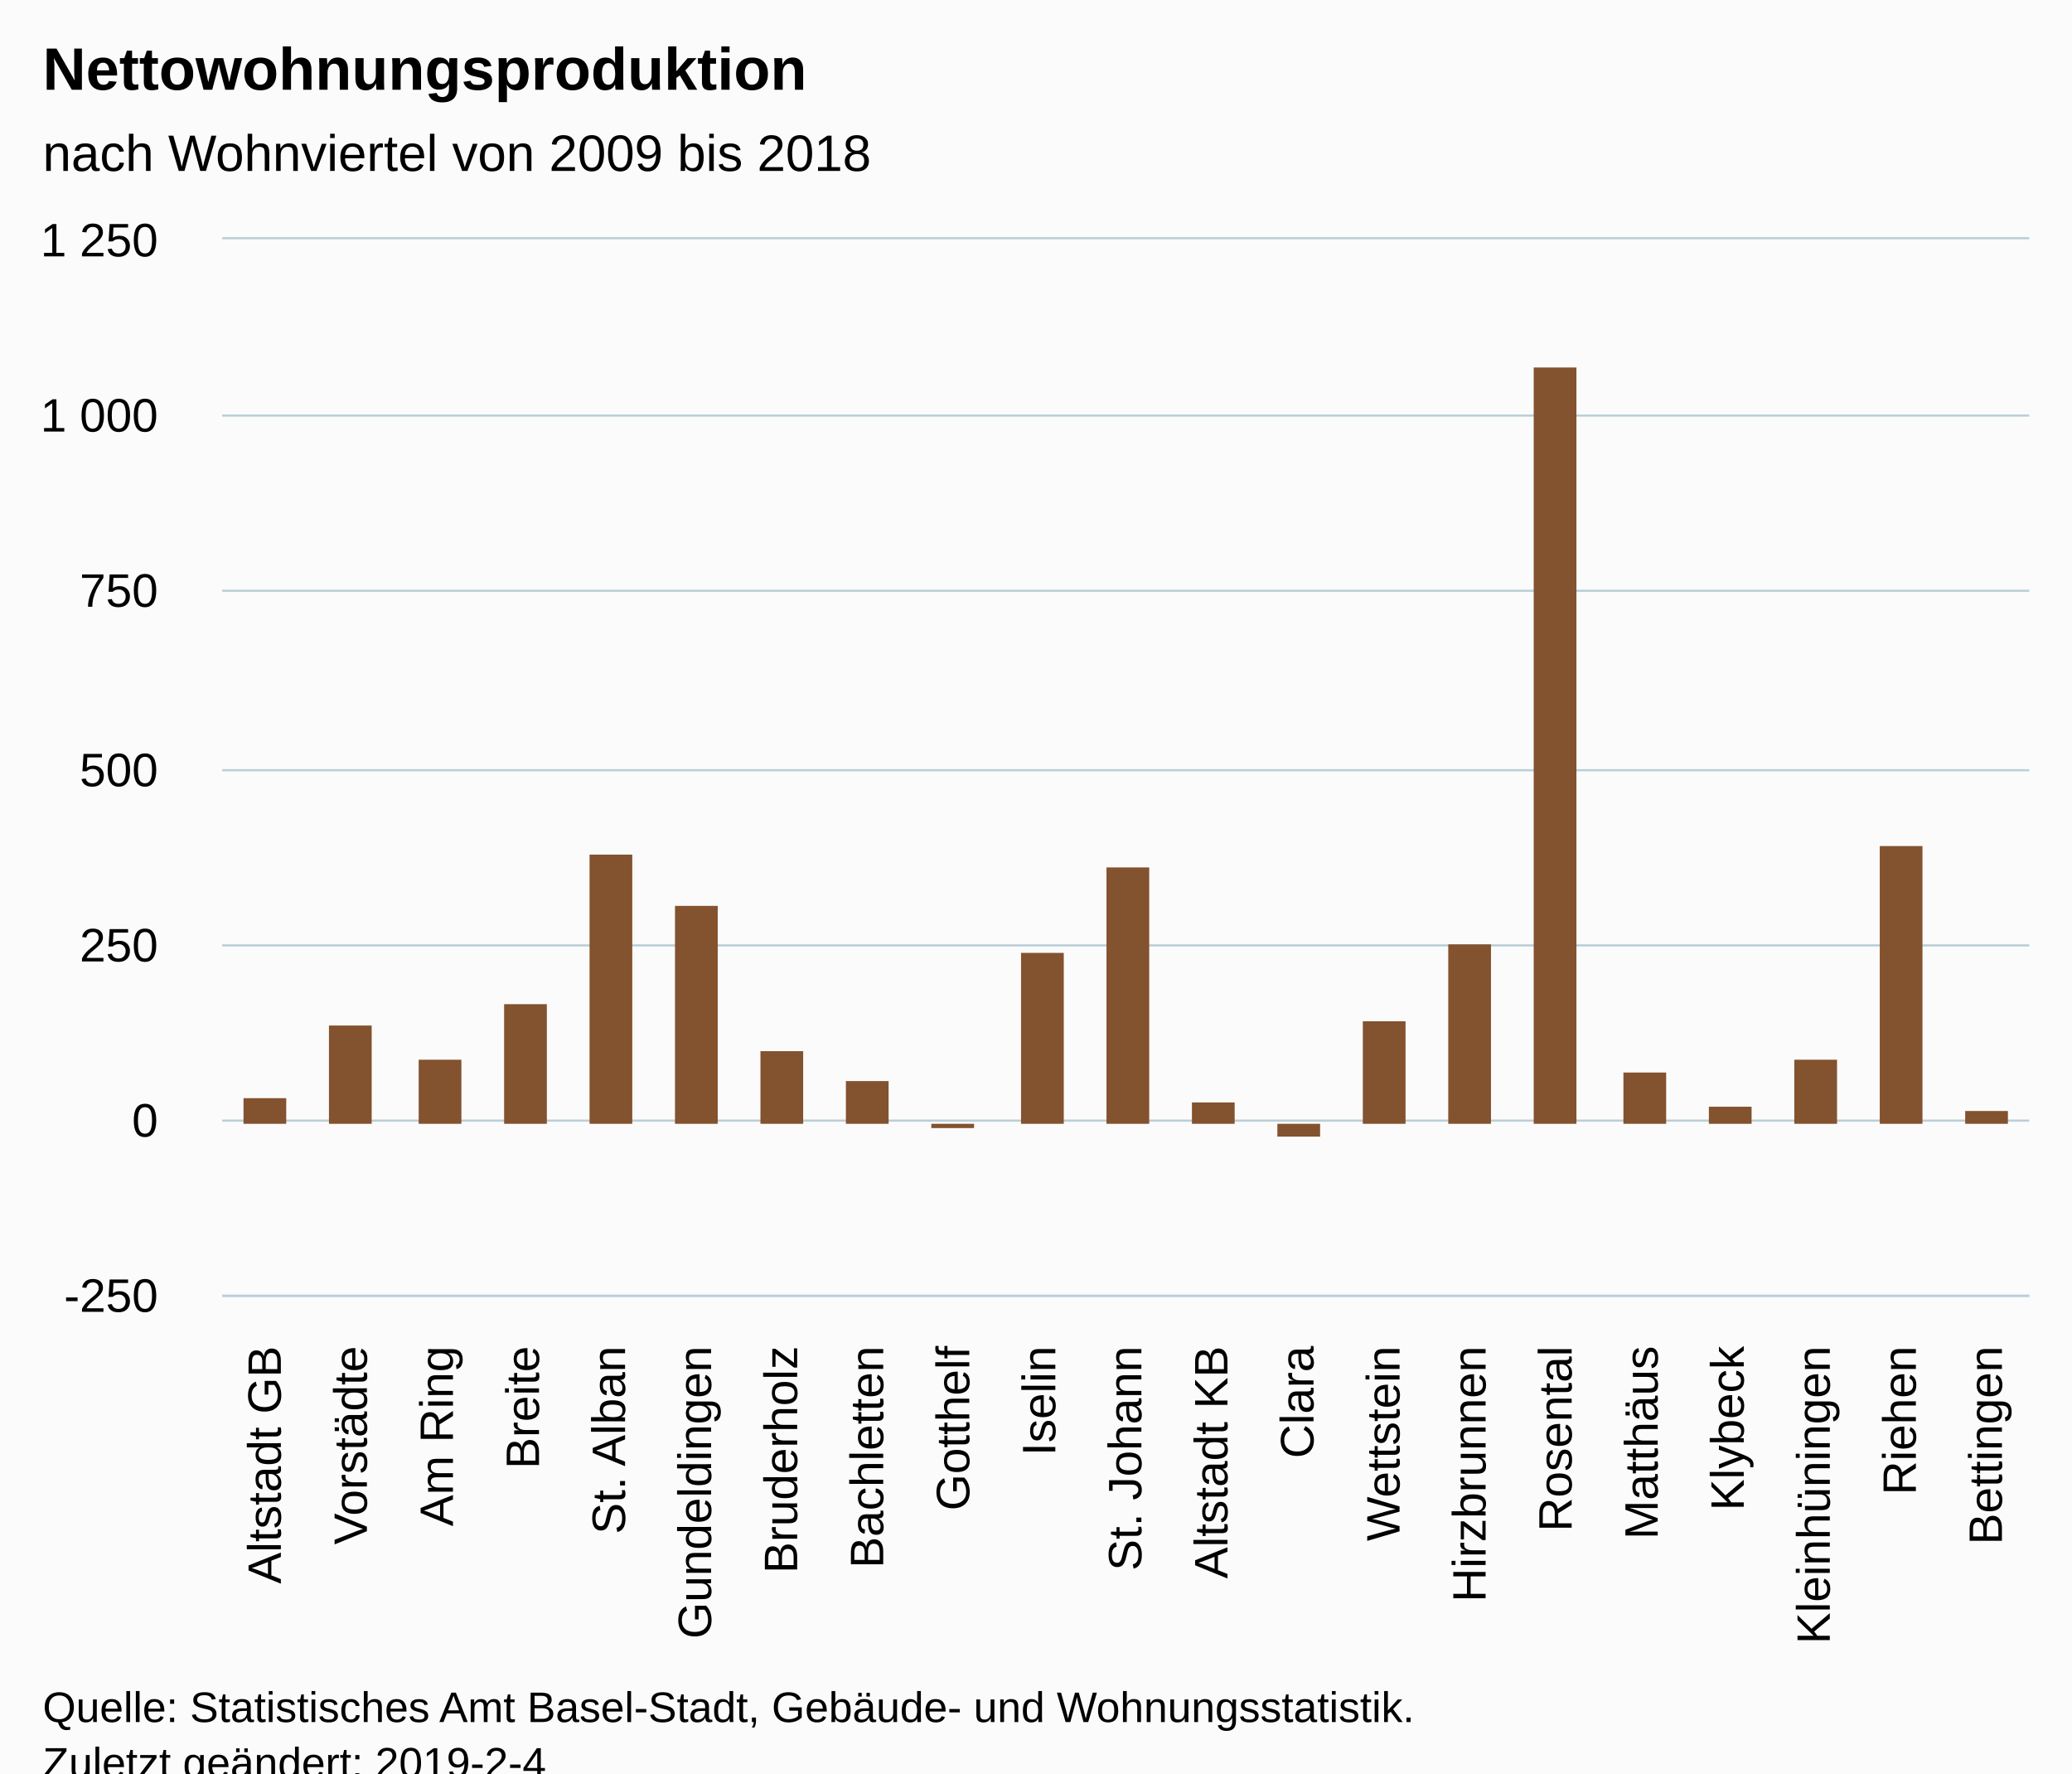
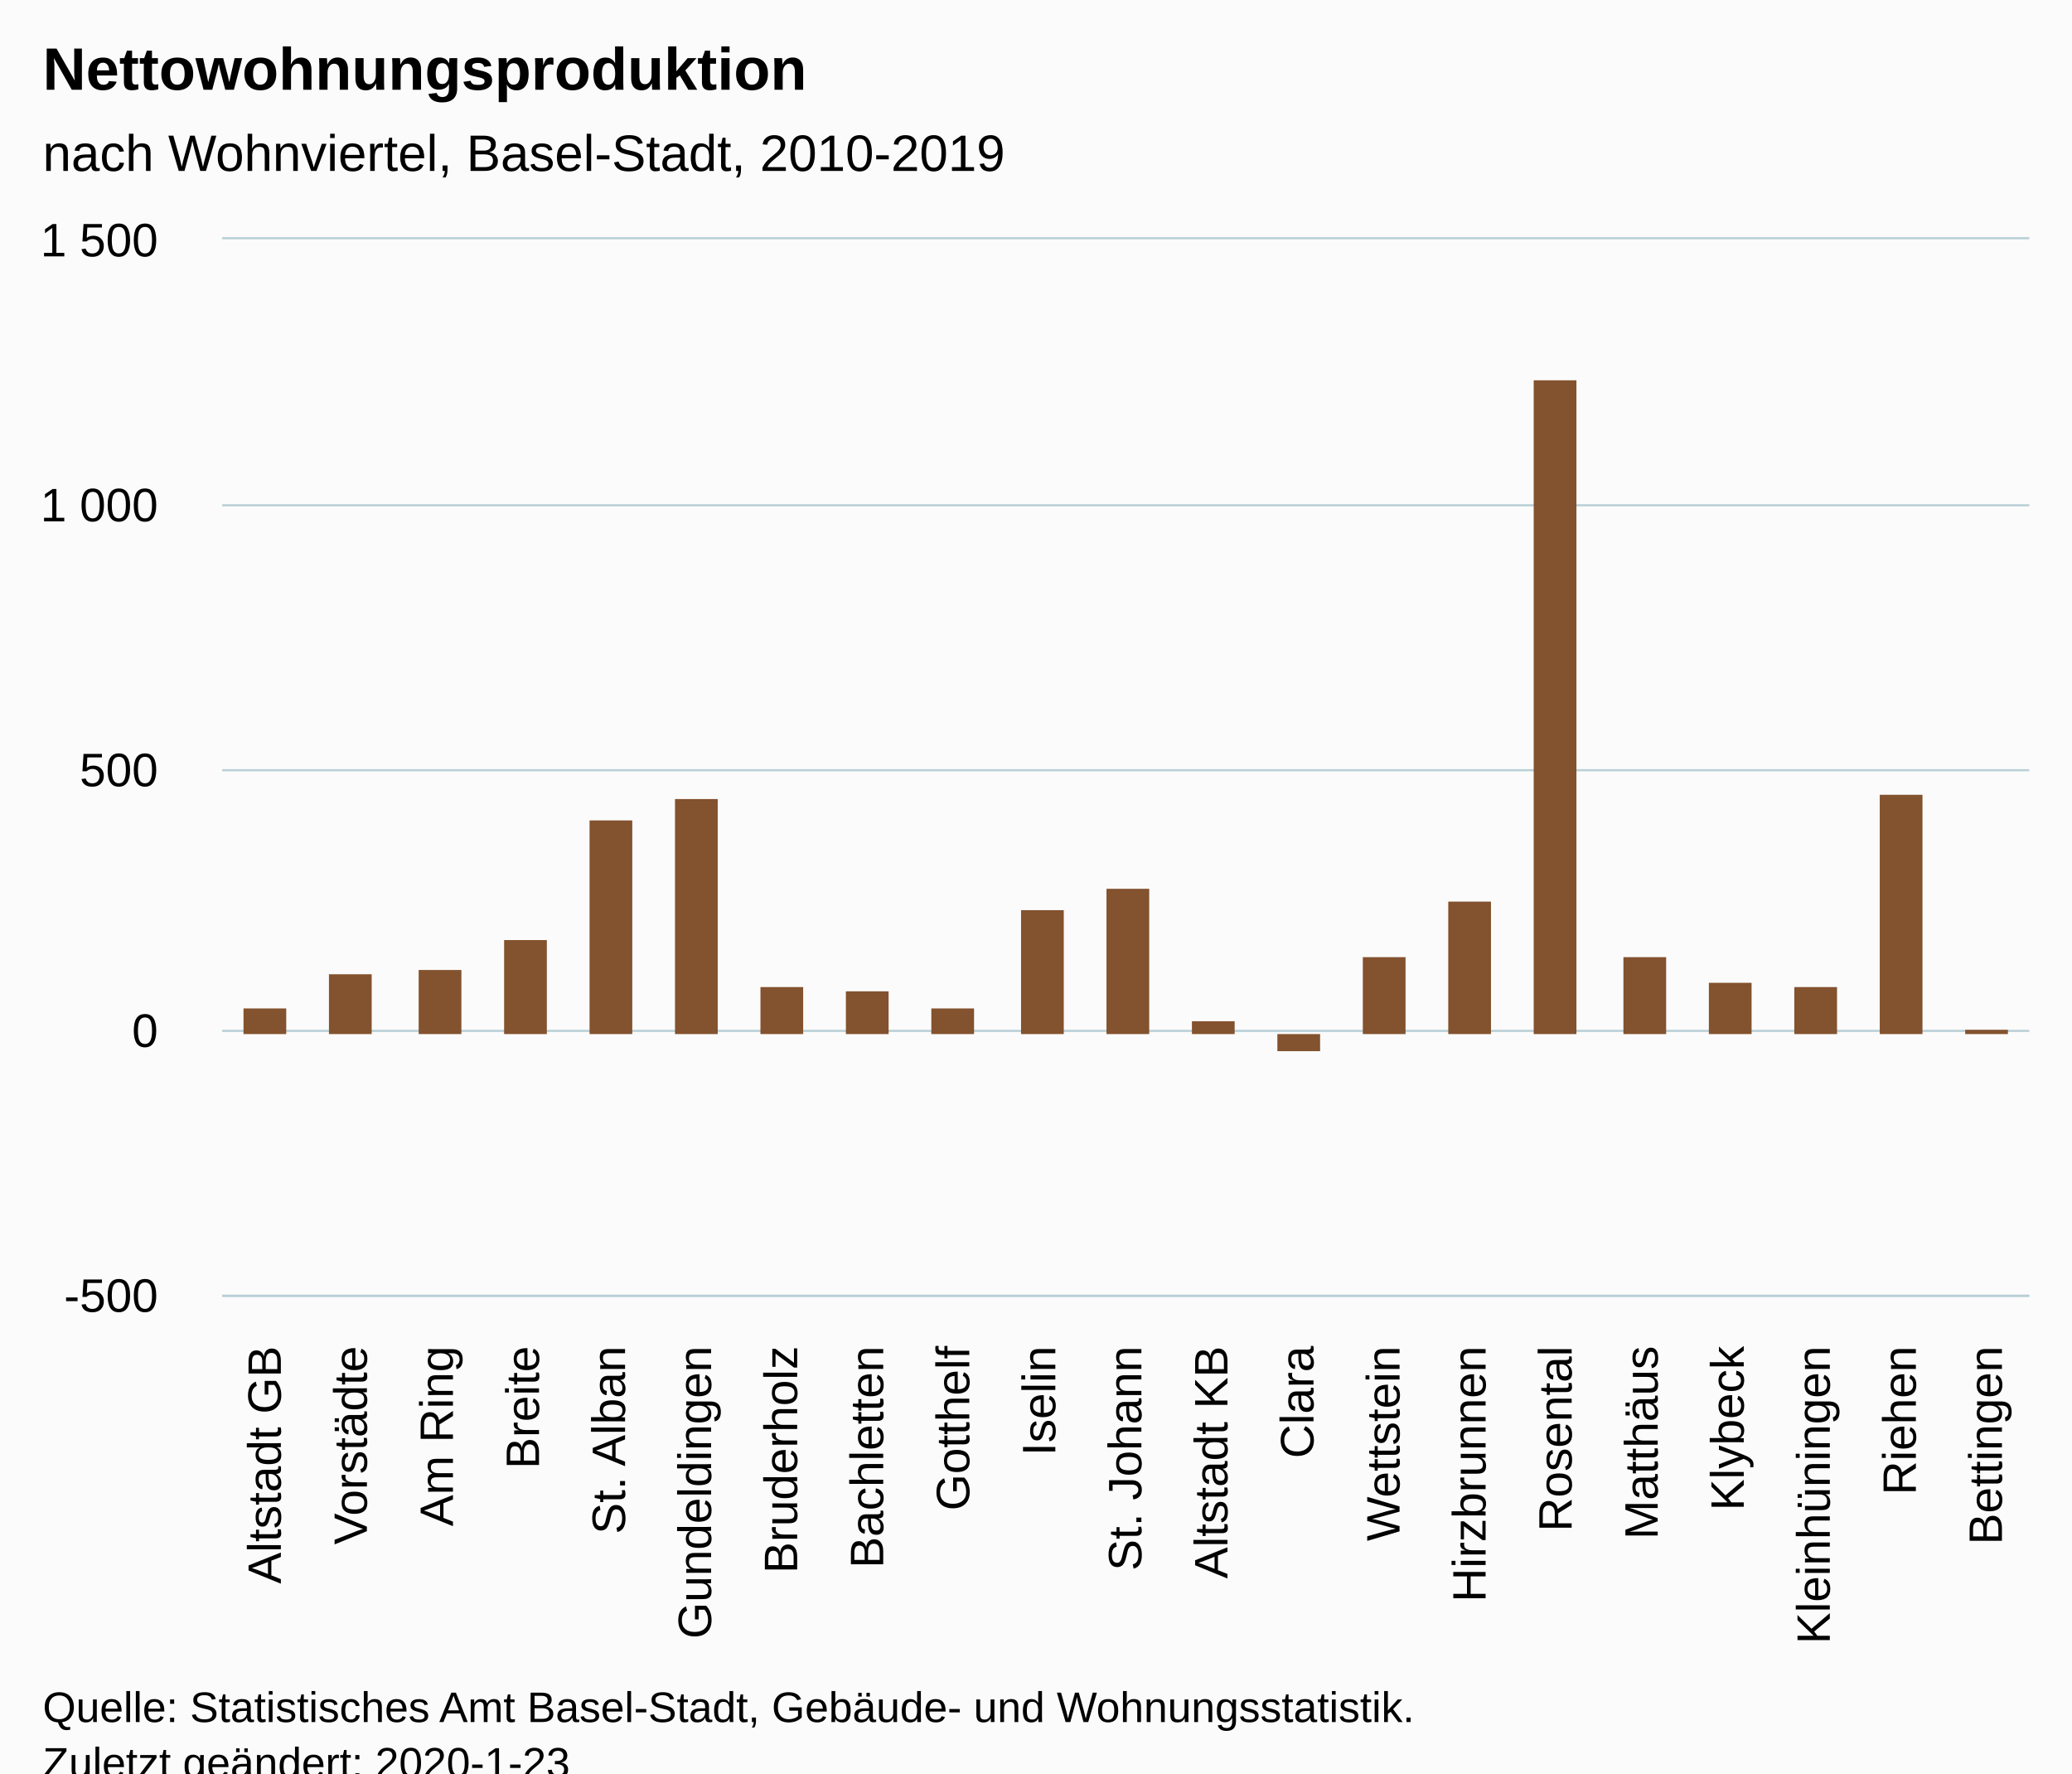
<svg xmlns="http://www.w3.org/2000/svg" version="1.1" class="highcharts-root" style="font-family:Arial;font-size:12px;" viewBox="0 0 485 415">
  <defs>
-     <clipPath id="highcharts-5zzl59k-6">
+     <clipPath id="highcharts-tir3dwx-6">
      <rect x="0" y="0" width="423" height="247" fill="none" />
    </clipPath>
-     <clipPath id="highcharts-5zzl59k-7">
+     <clipPath id="highcharts-tir3dwx-7">
      <rect x="0" y="0" width="423" height="247" fill="none" />
    </clipPath>
  </defs>
  <rect fill="#fbfbfb" class="highcharts-background" x="0" y="0" width="485" height="428" rx="0" ry="0" />
  <rect fill="none" class="highcharts-plot-background" x="52" y="56" width="423" height="247" />
  <g class="highcharts-pane-group" data-z-index="0" />
  <g class="highcharts-grid highcharts-xaxis-grid " data-z-index="1">
    <path fill="none" data-z-index="1" class="highcharts-grid-line" d="M 71.5 56 L 71.5 303" opacity="1" />
    <path fill="none" data-z-index="1" class="highcharts-grid-line" d="M 91.5 56 L 91.5 303" opacity="1" />
    <path fill="none" data-z-index="1" class="highcharts-grid-line" d="M 111.5 56 L 111.5 303" opacity="1" />
    <path fill="none" data-z-index="1" class="highcharts-grid-line" d="M 132.5 56 L 132.5 303" opacity="1" />
    <path fill="none" data-z-index="1" class="highcharts-grid-line" d="M 152.5 56 L 152.5 303" opacity="1" />
    <path fill="none" data-z-index="1" class="highcharts-grid-line" d="M 172.5 56 L 172.5 303" opacity="1" />
    <path fill="none" data-z-index="1" class="highcharts-grid-line" d="M 192.5 56 L 192.5 303" opacity="1" />
    <path fill="none" data-z-index="1" class="highcharts-grid-line" d="M 212.5 56 L 212.5 303" opacity="1" />
    <path fill="none" data-z-index="1" class="highcharts-grid-line" d="M 232.5 56 L 232.5 303" opacity="1" />
    <path fill="none" data-z-index="1" class="highcharts-grid-line" d="M 252.5 56 L 252.5 303" opacity="1" />
    <path fill="none" data-z-index="1" class="highcharts-grid-line" d="M 273.5 56 L 273.5 303" opacity="1" />
    <path fill="none" data-z-index="1" class="highcharts-grid-line" d="M 293.5 56 L 293.5 303" opacity="1" />
    <path fill="none" data-z-index="1" class="highcharts-grid-line" d="M 313.5 56 L 313.5 303" opacity="1" />
    <path fill="none" data-z-index="1" class="highcharts-grid-line" d="M 333.5 56 L 333.5 303" opacity="1" />
    <path fill="none" data-z-index="1" class="highcharts-grid-line" d="M 353.5 56 L 353.5 303" opacity="1" />
    <path fill="none" data-z-index="1" class="highcharts-grid-line" d="M 373.5 56 L 373.5 303" opacity="1" />
    <path fill="none" data-z-index="1" class="highcharts-grid-line" d="M 393.5 56 L 393.5 303" opacity="1" />
    <path fill="none" data-z-index="1" class="highcharts-grid-line" d="M 414.5 56 L 414.5 303" opacity="1" />
    <path fill="none" data-z-index="1" class="highcharts-grid-line" d="M 434.5 56 L 434.5 303" opacity="1" />
    <path fill="none" data-z-index="1" class="highcharts-grid-line" d="M 454.5 56 L 454.5 303" opacity="1" />
    <path fill="none" data-z-index="1" class="highcharts-grid-line" d="M 474.5 56 L 474.5 303" opacity="1" />
    <path fill="none" data-z-index="1" class="highcharts-grid-line" d="M 51.5 56 L 51.5 303" opacity="1" />
  </g>
  <g class="highcharts-grid highcharts-yaxis-grid " data-z-index="1">
    <path fill="none" stroke="#B9CFD7" stroke-width="0.5" data-z-index="1" class="highcharts-grid-line" d="M 52 303.25 L 475 303.25" opacity="1" />
-     <path fill="none" stroke="#B9CFD7" stroke-width="0.5" data-z-index="1" class="highcharts-grid-line" d="M 52 262.25 L 475 262.25" opacity="1" />
-     <path fill="none" stroke="#B9CFD7" stroke-width="0.5" data-z-index="1" class="highcharts-grid-line" d="M 52 221.25 L 475 221.25" opacity="1" />
+     <path fill="none" stroke="#B9CFD7" stroke-width="0.5" data-z-index="1" class="highcharts-grid-line" d="M 52 241.25 L 475 241.25" opacity="1" />
    <path fill="none" stroke="#B9CFD7" stroke-width="0.5" data-z-index="1" class="highcharts-grid-line" d="M 52 180.25 L 475 180.25" opacity="1" />
-     <path fill="none" stroke="#B9CFD7" stroke-width="0.5" data-z-index="1" class="highcharts-grid-line" d="M 52 138.25 L 475 138.25" opacity="1" />
-     <path fill="none" stroke="#B9CFD7" stroke-width="0.5" data-z-index="1" class="highcharts-grid-line" d="M 52 97.25 L 475 97.25" opacity="1" />
+     <path fill="none" stroke="#B9CFD7" stroke-width="0.5" data-z-index="1" class="highcharts-grid-line" d="M 52 118.25 L 475 118.25" opacity="1" />
    <path fill="none" stroke="#B9CFD7" stroke-width="0.5" data-z-index="1" class="highcharts-grid-line" d="M 52 55.75 L 475 55.75" opacity="1" />
  </g>
  <rect fill="none" class="highcharts-plot-border" data-z-index="1" x="52" y="56" width="423" height="247" />
  <g class="highcharts-axis highcharts-xaxis " data-z-index="2">
    <path fill="none" class="highcharts-axis-line" stroke="#B9CFD7" stroke-width="0.5" data-z-index="7" d="M 52 303.25 L 475 303.25" />
  </g>
  <g class="highcharts-axis highcharts-yaxis " data-z-index="2">
    <path fill="none" class="highcharts-axis-line" data-z-index="7" d="M 52 56 L 52 303" />
  </g>
  <g class="highcharts-series-group" data-z-index="3">
-     <g data-z-index="0.1" class="highcharts-series highcharts-series-0 highcharts-column-series " transform="translate(52,56) scale(1 1)" clip-path="url(#highcharts-5zzl59k-7)">
-       <rect x="5" y="201" width="10" height="6" fill="#83522E" class="highcharts-point" />
-       <rect x="25" y="184" width="10" height="23" fill="#83522E" class="highcharts-point" />
-       <rect x="46" y="192" width="10" height="15" fill="#83522E" class="highcharts-point" />
-       <rect x="66" y="179" width="10" height="28" fill="#83522E" class="highcharts-point" />
-       <rect x="86" y="144" width="10" height="63" fill="#83522E" class="highcharts-point" />
-       <rect x="106" y="156" width="10" height="51" fill="#83522E" class="highcharts-point" />
-       <rect x="126" y="190" width="10" height="17" fill="#83522E" class="highcharts-point" />
-       <rect x="146" y="197" width="10" height="10" fill="#83522E" class="highcharts-point" />
-       <rect x="166" y="207" width="10" height="1" fill="#83522E" class="highcharts-point highcharts-negative" />
-       <rect x="187" y="167" width="10" height="40" fill="#83522E" class="highcharts-point" />
-       <rect x="207" y="147" width="10" height="60" fill="#83522E" class="highcharts-point" />
-       <rect x="227" y="202" width="10" height="5" fill="#83522E" class="highcharts-point" />
-       <rect x="247" y="207" width="10" height="3" fill="#83522E" class="highcharts-point highcharts-negative" />
-       <rect x="267" y="183" width="10" height="24" fill="#83522E" class="highcharts-point" />
-       <rect x="287" y="165" width="10" height="42" fill="#83522E" class="highcharts-point" />
-       <rect x="307" y="30" width="10" height="177" fill="#83522E" class="highcharts-point" />
-       <rect x="328" y="195" width="10" height="12" fill="#83522E" class="highcharts-point" />
-       <rect x="348" y="203" width="10" height="4" fill="#83522E" class="highcharts-point" />
-       <rect x="368" y="192" width="10" height="15" fill="#83522E" class="highcharts-point" />
-       <rect x="388" y="142" width="10" height="65" fill="#83522E" class="highcharts-point" />
-       <rect x="408" y="204" width="10" height="3" fill="#83522E" class="highcharts-point" />
+     <g data-z-index="0.1" class="highcharts-series highcharts-series-0 highcharts-column-series " transform="translate(52,56) scale(1 1)" clip-path="url(#highcharts-tir3dwx-7)">
+       <rect x="5" y="180" width="10" height="6" fill="#83522E" class="highcharts-point" />
+       <rect x="25" y="172" width="10" height="14" fill="#83522E" class="highcharts-point" />
+       <rect x="46" y="171" width="10" height="15" fill="#83522E" class="highcharts-point" />
+       <rect x="66" y="164" width="10" height="22" fill="#83522E" class="highcharts-point" />
+       <rect x="86" y="136" width="10" height="50" fill="#83522E" class="highcharts-point" />
+       <rect x="106" y="131" width="10" height="55" fill="#83522E" class="highcharts-point" />
+       <rect x="126" y="175" width="10" height="11" fill="#83522E" class="highcharts-point" />
+       <rect x="146" y="176" width="10" height="10" fill="#83522E" class="highcharts-point" />
+       <rect x="166" y="180" width="10" height="6" fill="#83522E" class="highcharts-point" />
+       <rect x="187" y="157" width="10" height="29" fill="#83522E" class="highcharts-point" />
+       <rect x="207" y="152" width="10" height="34" fill="#83522E" class="highcharts-point" />
+       <rect x="227" y="183" width="10" height="3" fill="#83522E" class="highcharts-point" />
+       <rect x="247" y="186" width="10" height="4" fill="#83522E" class="highcharts-point highcharts-negative" />
+       <rect x="267" y="168" width="10" height="18" fill="#83522E" class="highcharts-point" />
+       <rect x="287" y="155" width="10" height="31" fill="#83522E" class="highcharts-point" />
+       <rect x="307" y="33" width="10" height="153" fill="#83522E" class="highcharts-point" />
+       <rect x="328" y="168" width="10" height="18" fill="#83522E" class="highcharts-point" />
+       <rect x="348" y="174" width="10" height="12" fill="#83522E" class="highcharts-point" />
+       <rect x="368" y="175" width="10" height="11" fill="#83522E" class="highcharts-point" />
+       <rect x="388" y="130" width="10" height="56" fill="#83522E" class="highcharts-point" />
+       <rect x="408" y="185" width="10" height="1" fill="#83522E" class="highcharts-point" />
    </g>
    <g data-z-index="0.1" class="highcharts-markers highcharts-series-0 highcharts-column-series " transform="translate(52,56) scale(1 1)" clip-path="none" />
  </g>
  <text x="10" text-anchor="start" class="highcharts-title" data-z-index="4" style="color:#000000;font-size:14px;font-weight:bold;fill:#000000;" y="21">
    <tspan>Nettowohnungsproduktion</tspan>
  </text>
  <text x="10" text-anchor="start" class="highcharts-subtitle" data-z-index="4" style="color:#000000;font-size:12px;font-weight:normal;font-family:Arial;fill:#000000;" y="40">
-     <tspan>nach Wohnviertel von 2009 bis 2018</tspan>
+     <tspan>nach Wohnviertel, Basel-Stadt, 2010-2019</tspan>
  </text>
  <g class="highcharts-axis-labels highcharts-xaxis-labels " data-z-index="7">
    <text x="65.738" style="color:#000000;cursor:default;font-size:11px;fill:#000000;" text-anchor="end" transform="translate(0,0) rotate(-90 65.7381 315)" y="315" opacity="1">
      <tspan>Altstadt GB</tspan>
    </text>
    <text x="85.881" style="color:#000000;cursor:default;font-size:11px;fill:#000000;" text-anchor="end" transform="translate(0,0) rotate(-90 85.88095 315)" y="315" opacity="1">Vorstädte</text>
    <text x="106.024" style="color:#000000;cursor:default;font-size:11px;fill:#000000;" text-anchor="end" transform="translate(0,0) rotate(-90 106.0238 315)" y="315" opacity="1">
      <tspan>Am Ring</tspan>
    </text>
    <text x="126.167" style="color:#000000;cursor:default;font-size:11px;fill:#000000;" text-anchor="end" transform="translate(0,0) rotate(-90 126.1667 315)" y="315" opacity="1">Breite</text>
    <text x="146.31" style="color:#000000;cursor:default;font-size:11px;fill:#000000;" text-anchor="end" transform="translate(0,0) rotate(-90 146.3095 315)" y="315" opacity="1">
      <tspan>St. Alban</tspan>
    </text>
    <text x="166.452" style="color:#000000;cursor:default;font-size:11px;fill:#000000;" text-anchor="end" transform="translate(0,0) rotate(-90 166.4524 315)" y="315" opacity="1">Gundeldingen</text>
    <text x="186.595" style="color:#000000;cursor:default;font-size:11px;fill:#000000;" text-anchor="end" transform="translate(0,0) rotate(-90 186.5952 315)" y="315" opacity="1">Bruderholz</text>
    <text x="206.738" style="color:#000000;cursor:default;font-size:11px;fill:#000000;" text-anchor="end" transform="translate(0,0) rotate(-90 206.7381 315)" y="315" opacity="1">Bachletten</text>
    <text x="226.881" style="color:#000000;cursor:default;font-size:11px;fill:#000000;" text-anchor="end" transform="translate(0,0) rotate(-90 226.881 315)" y="315" opacity="1">Gotthelf</text>
    <text x="247.024" style="color:#000000;cursor:default;font-size:11px;fill:#000000;" text-anchor="end" transform="translate(0,0) rotate(-90 247.0238 315)" y="315" opacity="1">Iselin</text>
    <text x="267.167" style="color:#000000;cursor:default;font-size:11px;fill:#000000;" text-anchor="end" transform="translate(0,0) rotate(-90 267.1667 315)" y="315" opacity="1">
      <tspan>St. Johann</tspan>
    </text>
    <text x="287.31" style="color:#000000;cursor:default;font-size:11px;fill:#000000;" text-anchor="end" transform="translate(0,0) rotate(-90 287.3095 315)" y="315" opacity="1">
      <tspan>Altstadt KB</tspan>
    </text>
    <text x="307.452" style="color:#000000;cursor:default;font-size:11px;fill:#000000;" text-anchor="end" transform="translate(0,0) rotate(-90 307.4524 315)" y="315" opacity="1">Clara</text>
    <text x="327.595" style="color:#000000;cursor:default;font-size:11px;fill:#000000;" text-anchor="end" transform="translate(0,0) rotate(-90 327.5952 315)" y="315" opacity="1">Wettstein</text>
    <text x="347.738" style="color:#000000;cursor:default;font-size:11px;fill:#000000;" text-anchor="end" transform="translate(0,0) rotate(-90 347.7381 315)" y="315" opacity="1">Hirzbrunnen</text>
    <text x="367.881" style="color:#000000;cursor:default;font-size:11px;fill:#000000;" text-anchor="end" transform="translate(0,0) rotate(-90 367.881 315)" y="315" opacity="1">Rosental</text>
    <text x="388.024" style="color:#000000;cursor:default;font-size:11px;fill:#000000;" text-anchor="end" transform="translate(0,0) rotate(-90 388.0238 315)" y="315" opacity="1">Matthäus</text>
    <text x="408.167" style="color:#000000;cursor:default;font-size:11px;fill:#000000;" text-anchor="end" transform="translate(0,0) rotate(-90 408.1667 315)" y="315" opacity="1">Klybeck</text>
    <text x="428.31" style="color:#000000;cursor:default;font-size:11px;fill:#000000;" text-anchor="end" transform="translate(0,0) rotate(-90 428.3095 315)" y="315" opacity="1">Kleinhüningen</text>
    <text x="448.452" style="color:#000000;cursor:default;font-size:11px;fill:#000000;" text-anchor="end" transform="translate(0,0) rotate(-90 448.4524 315)" y="315" opacity="1">Riehen</text>
    <text x="468.595" style="color:#000000;cursor:default;font-size:11px;fill:#000000;" text-anchor="end" transform="translate(0,0) rotate(-90 468.5952 315)" y="315" opacity="1">Bettingen</text>
  </g>
  <g class="highcharts-axis-labels highcharts-yaxis-labels " data-z-index="7">
-     <text x="37" style="color:#000000;cursor:default;font-size:11px;fill:#000000;" text-anchor="end" transform="translate(0,0)" y="307" opacity="1">-250</text>
-     <text x="37" style="color:#000000;cursor:default;font-size:11px;fill:#000000;" text-anchor="end" transform="translate(0,0)" y="266" opacity="1">0</text>
-     <text x="37" style="color:#000000;cursor:default;font-size:11px;fill:#000000;" text-anchor="end" transform="translate(0,0)" y="225" opacity="1">250</text>
+     <text x="37" style="color:#000000;cursor:default;font-size:11px;fill:#000000;" text-anchor="end" transform="translate(0,0)" y="245" opacity="1">0</text>
    <text x="37" style="color:#000000;cursor:default;font-size:11px;fill:#000000;" text-anchor="end" transform="translate(0,0)" y="184" opacity="1">500</text>
-     <text x="37" style="color:#000000;cursor:default;font-size:11px;fill:#000000;" text-anchor="end" transform="translate(0,0)" y="142" opacity="1">750</text>
-     <text x="37" style="color:#000000;cursor:default;font-size:11px;fill:#000000;" text-anchor="end" transform="translate(0,0)" y="101" opacity="1">
+     <text x="37" style="color:#000000;cursor:default;font-size:11px;fill:#000000;" text-anchor="end" transform="translate(0,0)" y="122" opacity="1">
      <tspan>1 000</tspan>
    </text>
    <text x="37" style="color:#000000;cursor:default;font-size:11px;fill:#000000;" text-anchor="end" transform="translate(0,0)" y="60" opacity="1">
-       <tspan>1 250</tspan>
+       <tspan>1 500</tspan>
    </text>
+     <text x="37" style="color:#000000;cursor:default;font-size:11px;fill:#000000;" text-anchor="end" transform="translate(0,0)" y="307" opacity="1">-500</text>
  </g>
  <text x="10" class="highcharts-credits" text-anchor="start" data-z-index="8" style="cursor:default;color:#000000;font-size:10px;fill:#000000;" y="403">
    <tspan>Quelle: Statistisches Amt Basel-Stadt, Gebäude- und Wohnungsstatistik.</tspan>
-     <tspan x="10" dy="13">Zuletzt geändert: 2019-2-4</tspan>
+     <tspan x="10" dy="13">Zuletzt geändert: 2020-1-23</tspan>
  </text>
</svg>
